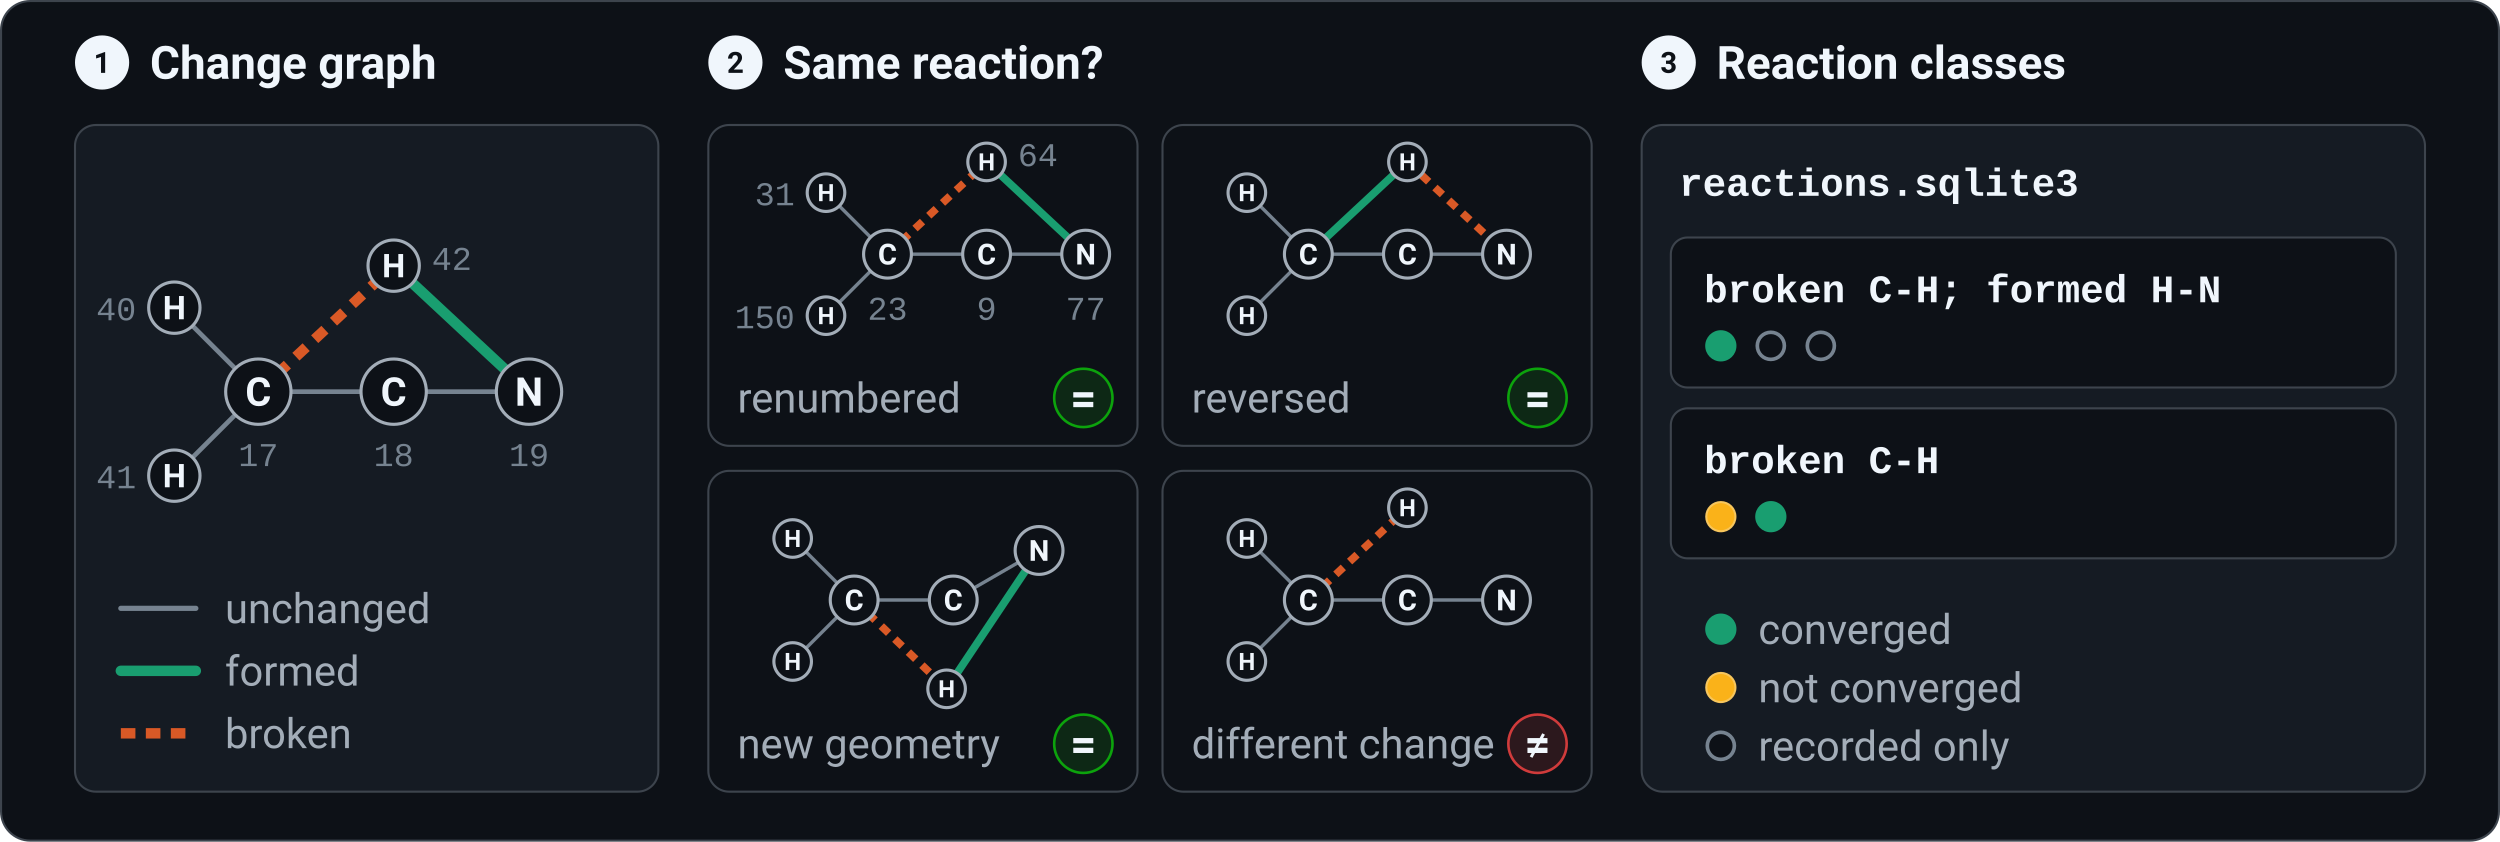
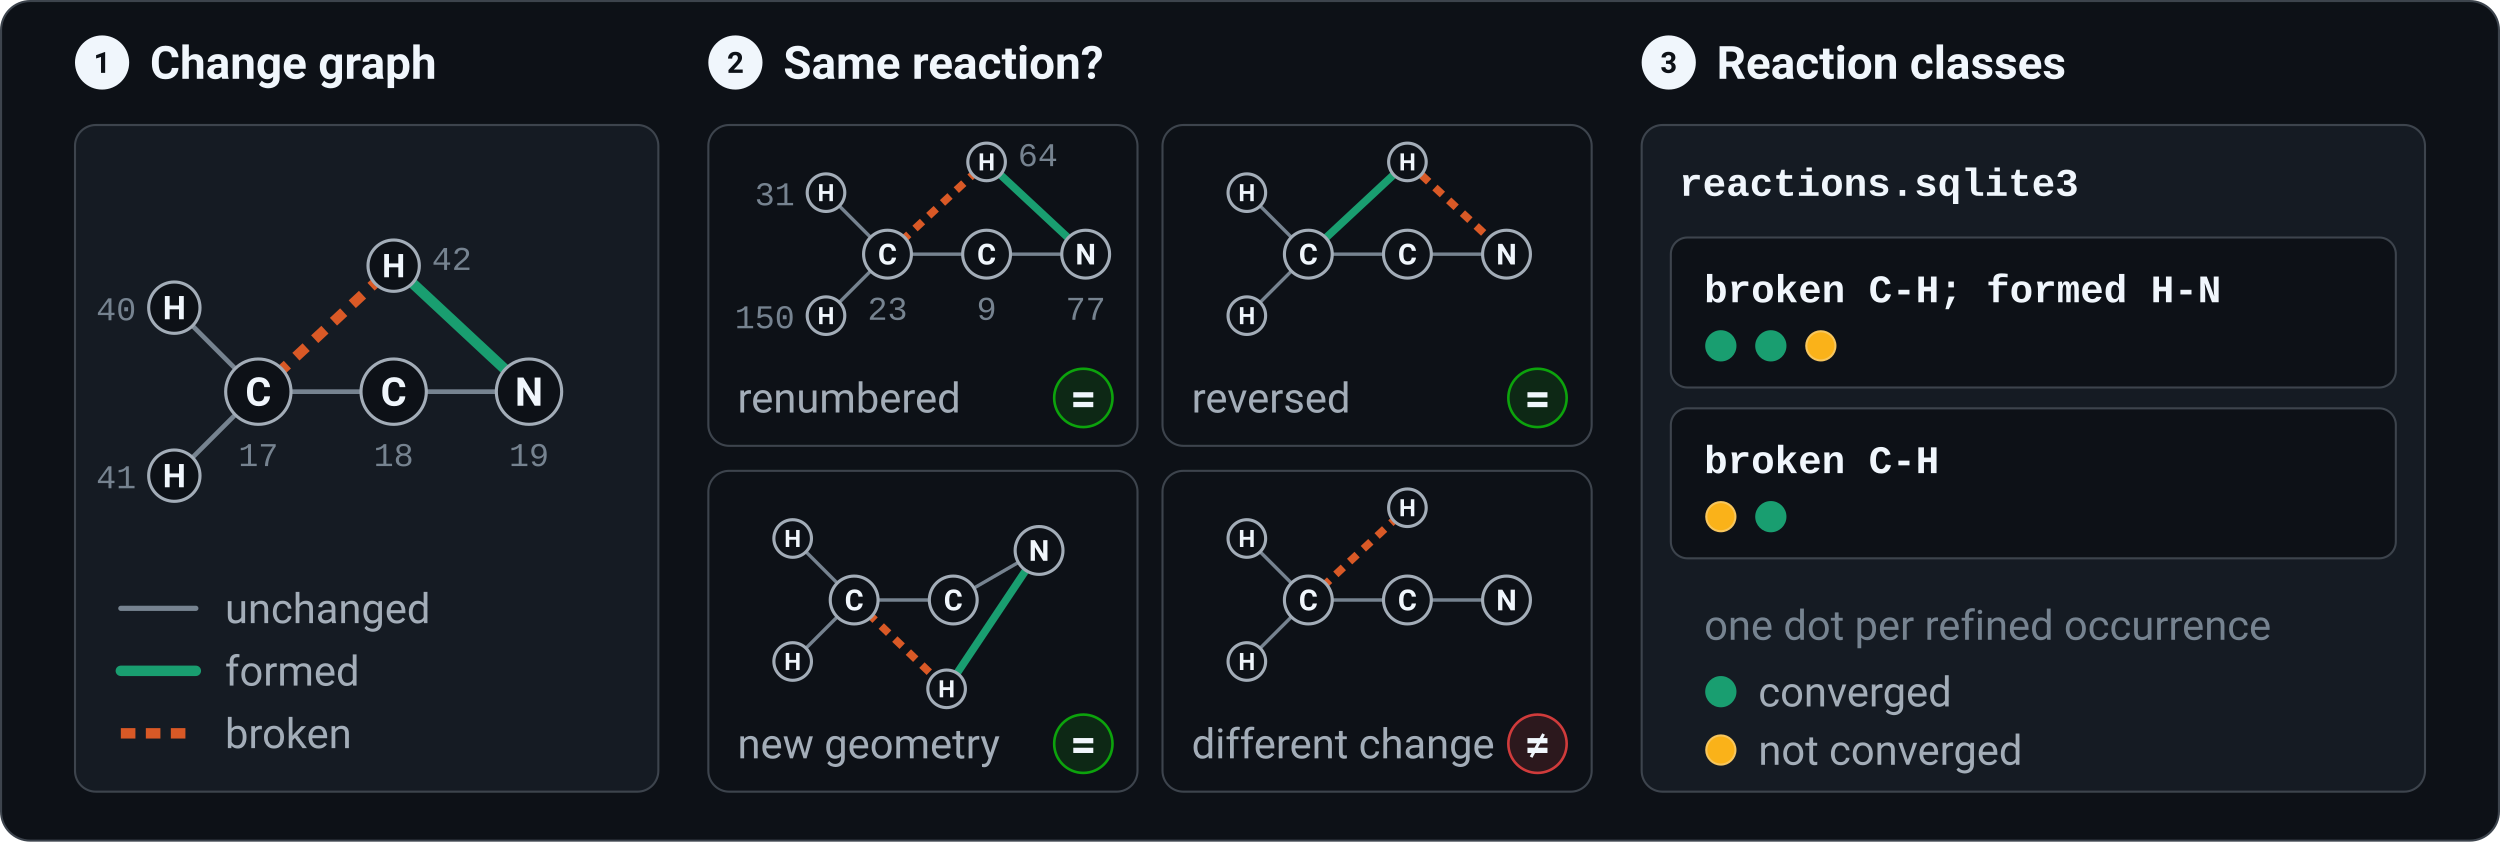
<svg xmlns="http://www.w3.org/2000/svg" viewBox="0 0 1200 404" width="1200" height="404" role="img" aria-labelledby="rf-identity-title rf-identity-desc" font-family="system-ui, -apple-system, 'Segoe UI', Roboto, 'Helvetica Neue', Arial, sans-serif">
  <rect x="0.5" y="0.5" width="1199" height="403" rx="14" fill="#0d1117" stroke="#3d444d" />
  <circle cx="49" cy="30" r="13" fill="#f0f6fc" />
  <text x="49" y="34.98" font-size="14.04" font-weight="700" text-anchor="middle" fill="#0d1117">1</text>
  <text x="72" y="37.81" font-size="22" font-weight="700" fill="#f0f6fc">Change graph</text>
  <rect x="36" y="60" width="280" height="320" rx="10" fill="#151b23" stroke="#3d444d" stroke-width="1" />
  <line x1="124" y1="188" x2="188.96" y2="188" fill="none" stroke="#768390" stroke-width="2.24" stroke-linecap="round" />
  <line x1="188.96" y1="188" x2="253.92" y2="188" fill="none" stroke="#768390" stroke-width="2.24" stroke-linecap="round" />
  <line x1="124" y1="188" x2="83.68" y2="147.68" fill="none" stroke="#768390" stroke-width="2.24" stroke-linecap="round" />
  <line x1="124" y1="188" x2="83.68" y2="228.32" fill="none" stroke="#768390" stroke-width="2.24" stroke-linecap="round" />
  <line x1="124" y1="188" x2="188.96" y2="127.52" fill="none" stroke="#d95926" stroke-width="5.04" stroke-dasharray="6.72 5.6" stroke-linecap="butt" />
  <line x1="188.96" y1="127.52" x2="253.92" y2="188" fill="none" stroke="#199e70" stroke-width="5.04" stroke-linecap="round" />
  <circle cx="124" cy="188" r="15.68" fill="#0d1117" stroke="#a3adb8" stroke-width="1.5" />
  <text x="124" y="194.76" font-size="19.04" font-weight="700" text-anchor="middle" fill="#f0f6fc">C</text>
  <text x="124" y="223.72" font-size="17" text-anchor="middle" fill="#768390">
    <tspan font-family="ui-monospace, SFMono-Regular, 'SF Mono', Menlo, Consolas, 'Liberation Mono', monospace" font-size="15.98">17</tspan>
  </text>
  <circle cx="188.96" cy="188" r="15.68" fill="#0d1117" stroke="#a3adb8" stroke-width="1.5" />
  <text x="188.96" y="194.76" font-size="19.04" font-weight="700" text-anchor="middle" fill="#f0f6fc">C</text>
  <text x="188.96" y="223.72" font-size="17" text-anchor="middle" fill="#768390">
    <tspan font-family="ui-monospace, SFMono-Regular, 'SF Mono', Menlo, Consolas, 'Liberation Mono', monospace" font-size="15.98">18</tspan>
  </text>
  <circle cx="253.92" cy="188" r="15.68" fill="#0d1117" stroke="#a3adb8" stroke-width="1.5" />
  <text x="253.92" y="194.76" font-size="19.04" font-weight="700" text-anchor="middle" fill="#f0f6fc">N</text>
  <text x="253.92" y="223.72" font-size="17" text-anchor="middle" fill="#768390">
    <tspan font-family="ui-monospace, SFMono-Regular, 'SF Mono', Menlo, Consolas, 'Liberation Mono', monospace" font-size="15.98">19</tspan>
  </text>
  <circle cx="83.68" cy="147.68" r="12.32" fill="#0d1117" stroke="#a3adb8" stroke-width="1.5" />
  <text x="83.68" y="153.25" font-size="15.68" font-weight="700" text-anchor="middle" fill="#f0f6fc">H</text>
  <text x="65.36" y="153.72" font-size="17" text-anchor="end" fill="#768390">
    <tspan font-family="ui-monospace, SFMono-Regular, 'SF Mono', Menlo, Consolas, 'Liberation Mono', monospace" font-size="15.98">40</tspan>
  </text>
  <circle cx="83.68" cy="228.32" r="12.32" fill="#0d1117" stroke="#a3adb8" stroke-width="1.5" />
  <text x="83.68" y="233.89" font-size="15.68" font-weight="700" text-anchor="middle" fill="#f0f6fc">H</text>
  <text x="65.36" y="234.35" font-size="17" text-anchor="end" fill="#768390">
    <tspan font-family="ui-monospace, SFMono-Regular, 'SF Mono', Menlo, Consolas, 'Liberation Mono', monospace" font-size="15.98">41</tspan>
  </text>
  <circle cx="188.96" cy="127.52" r="12.32" fill="#0d1117" stroke="#a3adb8" stroke-width="1.5" />
  <text x="188.96" y="133.09" font-size="15.68" font-weight="700" text-anchor="middle" fill="#f0f6fc">H</text>
  <text x="207.28" y="129.56" font-size="17" fill="#768390">
    <tspan font-family="ui-monospace, SFMono-Regular, 'SF Mono', Menlo, Consolas, 'Liberation Mono', monospace" font-size="15.98">42</tspan>
  </text>
  <line x1="58" y1="292" x2="94" y2="292" fill="none" stroke="#768390" stroke-width="2.5" stroke-linecap="round" />
  <text x="108" y="299.1" font-size="20" fill="#a3adb8">unchanged</text>
  <line x1="58" y1="322" x2="94" y2="322" fill="none" stroke="#199e70" stroke-width="5" stroke-linecap="round" />
  <text x="108" y="329.1" font-size="20" fill="#a3adb8">formed</text>
  <line x1="58" y1="352" x2="94" y2="352" fill="none" stroke="#d95926" stroke-width="5" stroke-dasharray="7 5" stroke-linecap="butt" />
  <text x="108" y="359.1" font-size="20" fill="#a3adb8">broken</text>
  <circle cx="353" cy="30" r="13" fill="#f0f6fc" />
  <text x="353" y="34.98" font-size="14.04" font-weight="700" text-anchor="middle" fill="#0d1117">2</text>
  <text x="376" y="37.81" font-size="22" font-weight="700" fill="#f0f6fc">Same reaction?</text>
  <rect x="340" y="60" width="206" height="154" rx="10" fill="#0d1117" stroke="#3d444d" stroke-width="1" />
  <line x1="426" y1="122" x2="473.56" y2="122" fill="none" stroke="#768390" stroke-width="1.64" stroke-linecap="round" />
  <line x1="473.56" y1="122" x2="521.12" y2="122" fill="none" stroke="#768390" stroke-width="1.64" stroke-linecap="round" />
  <line x1="426" y1="122" x2="396.48" y2="92.48" fill="none" stroke="#768390" stroke-width="1.64" stroke-linecap="round" />
  <line x1="426" y1="122" x2="396.48" y2="151.52" fill="none" stroke="#768390" stroke-width="1.64" stroke-linecap="round" />
  <line x1="426" y1="122" x2="473.56" y2="77.72" fill="none" stroke="#d95926" stroke-width="3.69" stroke-dasharray="4.92 4.1" stroke-linecap="butt" />
  <line x1="473.56" y1="77.72" x2="521.12" y2="122" fill="none" stroke="#199e70" stroke-width="3.69" stroke-linecap="round" />
  <circle cx="426" cy="122" r="11.48" fill="#0d1117" stroke="#a3adb8" stroke-width="1.5" />
  <text x="426" y="126.95" font-size="13.94" font-weight="700" text-anchor="middle" fill="#f0f6fc">C</text>
  <text x="426" y="153.51" font-size="17" text-anchor="middle" fill="#768390">
    <tspan font-family="ui-monospace, SFMono-Regular, 'SF Mono', Menlo, Consolas, 'Liberation Mono', monospace" font-size="15.98">23</tspan>
  </text>
  <circle cx="473.56" cy="122" r="11.48" fill="#0d1117" stroke="#a3adb8" stroke-width="1.5" />
  <text x="473.56" y="126.95" font-size="13.94" font-weight="700" text-anchor="middle" fill="#f0f6fc">C</text>
  <text x="473.56" y="153.51" font-size="17" text-anchor="middle" fill="#768390">
    <tspan font-family="ui-monospace, SFMono-Regular, 'SF Mono', Menlo, Consolas, 'Liberation Mono', monospace" font-size="15.98">9</tspan>
  </text>
  <circle cx="521.12" cy="122" r="11.48" fill="#0d1117" stroke="#a3adb8" stroke-width="1.5" />
  <text x="521.12" y="126.95" font-size="13.94" font-weight="700" text-anchor="middle" fill="#f0f6fc">N</text>
  <text x="521.12" y="153.51" font-size="17" text-anchor="middle" fill="#768390">
    <tspan font-family="ui-monospace, SFMono-Regular, 'SF Mono', Menlo, Consolas, 'Liberation Mono', monospace" font-size="15.98">77</tspan>
  </text>
  <circle cx="396.48" cy="92.48" r="9.02" fill="#0d1117" stroke="#a3adb8" stroke-width="1.5" />
  <text x="396.48" y="96.56" font-size="11.48" font-weight="700" text-anchor="middle" fill="#f0f6fc">H</text>
  <text x="381.46" y="98.52" font-size="17" text-anchor="end" fill="#768390">
    <tspan font-family="ui-monospace, SFMono-Regular, 'SF Mono', Menlo, Consolas, 'Liberation Mono', monospace" font-size="15.98">31</tspan>
  </text>
  <circle cx="396.48" cy="151.52" r="9.02" fill="#0d1117" stroke="#a3adb8" stroke-width="1.5" />
  <text x="396.48" y="155.6" font-size="11.48" font-weight="700" text-anchor="middle" fill="#f0f6fc">H</text>
  <text x="381.46" y="157.56" font-size="17" text-anchor="end" fill="#768390">
    <tspan font-family="ui-monospace, SFMono-Regular, 'SF Mono', Menlo, Consolas, 'Liberation Mono', monospace" font-size="15.98">150</tspan>
  </text>
  <circle cx="473.56" cy="77.72" r="9.02" fill="#0d1117" stroke="#a3adb8" stroke-width="1.5" />
  <text x="473.56" y="81.8" font-size="11.48" font-weight="700" text-anchor="middle" fill="#f0f6fc">H</text>
  <text x="488.58" y="79.75" font-size="17" fill="#768390">
    <tspan font-family="ui-monospace, SFMono-Regular, 'SF Mono', Menlo, Consolas, 'Liberation Mono', monospace" font-size="15.98">64</tspan>
  </text>
  <text x="354" y="198" font-size="20" fill="#a3adb8">renumbered</text>
  <circle cx="520" cy="191" r="14" fill="#0d2815" stroke="#0ca30c" stroke-width="1.25" />
  <text x="520" y="198.81" font-size="22" font-weight="700" text-anchor="middle" fill="#f0f6fc">=</text>
  <rect x="558" y="60" width="206" height="154" rx="10" fill="#0d1117" stroke="#3d444d" stroke-width="1" />
  <line x1="628" y1="122" x2="675.56" y2="122" fill="none" stroke="#768390" stroke-width="1.64" stroke-linecap="round" />
  <line x1="675.56" y1="122" x2="723.12" y2="122" fill="none" stroke="#768390" stroke-width="1.64" stroke-linecap="round" />
  <line x1="628" y1="122" x2="598.48" y2="92.48" fill="none" stroke="#768390" stroke-width="1.64" stroke-linecap="round" />
  <line x1="628" y1="122" x2="598.48" y2="151.52" fill="none" stroke="#768390" stroke-width="1.64" stroke-linecap="round" />
  <line x1="628" y1="122" x2="675.56" y2="77.72" fill="none" stroke="#199e70" stroke-width="3.69" stroke-linecap="round" />
  <line x1="675.56" y1="77.72" x2="723.12" y2="122" fill="none" stroke="#d95926" stroke-width="3.69" stroke-dasharray="4.92 4.1" stroke-linecap="butt" />
  <circle cx="628" cy="122" r="11.48" fill="#0d1117" stroke="#a3adb8" stroke-width="1.5" />
  <text x="628" y="126.95" font-size="13.94" font-weight="700" text-anchor="middle" fill="#f0f6fc">C</text>
  <circle cx="675.56" cy="122" r="11.48" fill="#0d1117" stroke="#a3adb8" stroke-width="1.5" />
  <text x="675.56" y="126.95" font-size="13.94" font-weight="700" text-anchor="middle" fill="#f0f6fc">C</text>
  <circle cx="723.12" cy="122" r="11.48" fill="#0d1117" stroke="#a3adb8" stroke-width="1.5" />
  <text x="723.12" y="126.95" font-size="13.94" font-weight="700" text-anchor="middle" fill="#f0f6fc">N</text>
  <circle cx="598.48" cy="92.48" r="9.02" fill="#0d1117" stroke="#a3adb8" stroke-width="1.5" />
  <text x="598.48" y="96.56" font-size="11.48" font-weight="700" text-anchor="middle" fill="#f0f6fc">H</text>
  <circle cx="598.48" cy="151.52" r="9.02" fill="#0d1117" stroke="#a3adb8" stroke-width="1.5" />
  <text x="598.48" y="155.6" font-size="11.48" font-weight="700" text-anchor="middle" fill="#f0f6fc">H</text>
  <circle cx="675.56" cy="77.72" r="9.02" fill="#0d1117" stroke="#a3adb8" stroke-width="1.5" />
  <text x="675.56" y="81.8" font-size="11.48" font-weight="700" text-anchor="middle" fill="#f0f6fc">H</text>
  <text x="572" y="198" font-size="20" fill="#a3adb8">reversed</text>
  <circle cx="738" cy="191" r="14" fill="#0d2815" stroke="#0ca30c" stroke-width="1.25" />
  <text x="738" y="198.81" font-size="22" font-weight="700" text-anchor="middle" fill="#f0f6fc">=</text>
  <rect x="340" y="226" width="206" height="154" rx="10" fill="#0d1117" stroke="#3d444d" stroke-width="1" />
  <line x1="410" y1="288" x2="457.56" y2="288" fill="none" stroke="#768390" stroke-width="1.64" stroke-linecap="round" />
  <line x1="457.56" y1="288" x2="498.75" y2="264.22" fill="none" stroke="#768390" stroke-width="1.64" stroke-linecap="round" />
  <line x1="410" y1="288" x2="380.48" y2="258.48" fill="none" stroke="#768390" stroke-width="1.64" stroke-linecap="round" />
  <line x1="410" y1="288" x2="380.48" y2="317.52" fill="none" stroke="#768390" stroke-width="1.64" stroke-linecap="round" />
  <line x1="410" y1="288" x2="454.37" y2="330.64" fill="none" stroke="#d95926" stroke-width="3.69" stroke-dasharray="4.92 4.1" stroke-linecap="butt" />
  <line x1="454.37" y1="330.64" x2="498.75" y2="264.22" fill="none" stroke="#199e70" stroke-width="3.69" stroke-linecap="round" />
  <circle cx="410" cy="288" r="11.48" fill="#0d1117" stroke="#a3adb8" stroke-width="1.5" />
  <text x="410" y="292.95" font-size="13.94" font-weight="700" text-anchor="middle" fill="#f0f6fc">C</text>
  <circle cx="457.56" cy="288" r="11.48" fill="#0d1117" stroke="#a3adb8" stroke-width="1.5" />
  <text x="457.56" y="292.95" font-size="13.94" font-weight="700" text-anchor="middle" fill="#f0f6fc">C</text>
  <circle cx="498.75" cy="264.22" r="11.48" fill="#0d1117" stroke="#a3adb8" stroke-width="1.5" />
  <text x="498.75" y="269.17" font-size="13.94" font-weight="700" text-anchor="middle" fill="#f0f6fc">N</text>
  <circle cx="380.48" cy="258.48" r="9.02" fill="#0d1117" stroke="#a3adb8" stroke-width="1.5" />
  <text x="380.48" y="262.56" font-size="11.48" font-weight="700" text-anchor="middle" fill="#f0f6fc">H</text>
  <circle cx="380.48" cy="317.52" r="9.02" fill="#0d1117" stroke="#a3adb8" stroke-width="1.5" />
  <text x="380.48" y="321.6" font-size="11.48" font-weight="700" text-anchor="middle" fill="#f0f6fc">H</text>
  <circle cx="454.37" cy="330.64" r="9.02" fill="#0d1117" stroke="#a3adb8" stroke-width="1.5" />
  <text x="454.37" y="334.72" font-size="11.48" font-weight="700" text-anchor="middle" fill="#f0f6fc">H</text>
  <text x="354" y="364" font-size="20" fill="#a3adb8">new geometry</text>
  <circle cx="520" cy="357" r="14" fill="#0d2815" stroke="#0ca30c" stroke-width="1.25" />
  <text x="520" y="364.81" font-size="22" font-weight="700" text-anchor="middle" fill="#f0f6fc">=</text>
  <rect x="558" y="226" width="206" height="154" rx="10" fill="#0d1117" stroke="#3d444d" stroke-width="1" />
  <line x1="628" y1="288" x2="675.56" y2="288" fill="none" stroke="#768390" stroke-width="1.64" stroke-linecap="round" />
  <line x1="675.56" y1="288" x2="723.12" y2="288" fill="none" stroke="#768390" stroke-width="1.64" stroke-linecap="round" />
  <line x1="628" y1="288" x2="598.48" y2="258.48" fill="none" stroke="#768390" stroke-width="1.64" stroke-linecap="round" />
  <line x1="628" y1="288" x2="598.48" y2="317.52" fill="none" stroke="#768390" stroke-width="1.64" stroke-linecap="round" />
  <line x1="628" y1="288" x2="675.56" y2="243.72" fill="none" stroke="#d95926" stroke-width="3.69" stroke-dasharray="4.92 4.1" stroke-linecap="butt" />
  <circle cx="628" cy="288" r="11.48" fill="#0d1117" stroke="#a3adb8" stroke-width="1.5" />
  <text x="628" y="292.95" font-size="13.94" font-weight="700" text-anchor="middle" fill="#f0f6fc">C</text>
  <circle cx="675.56" cy="288" r="11.48" fill="#0d1117" stroke="#a3adb8" stroke-width="1.5" />
  <text x="675.56" y="292.95" font-size="13.94" font-weight="700" text-anchor="middle" fill="#f0f6fc">C</text>
  <circle cx="723.12" cy="288" r="11.48" fill="#0d1117" stroke="#a3adb8" stroke-width="1.5" />
  <text x="723.12" y="292.95" font-size="13.94" font-weight="700" text-anchor="middle" fill="#f0f6fc">N</text>
  <circle cx="598.48" cy="258.48" r="9.02" fill="#0d1117" stroke="#a3adb8" stroke-width="1.5" />
  <text x="598.48" y="262.56" font-size="11.48" font-weight="700" text-anchor="middle" fill="#f0f6fc">H</text>
  <circle cx="598.48" cy="317.52" r="9.02" fill="#0d1117" stroke="#a3adb8" stroke-width="1.5" />
  <text x="598.48" y="321.6" font-size="11.48" font-weight="700" text-anchor="middle" fill="#f0f6fc">H</text>
  <circle cx="675.56" cy="243.72" r="9.02" fill="#0d1117" stroke="#a3adb8" stroke-width="1.5" />
  <text x="675.56" y="247.8" font-size="11.48" font-weight="700" text-anchor="middle" fill="#f0f6fc">H</text>
  <text x="572" y="364" font-size="20" fill="#a3adb8">different change</text>
  <circle cx="738" cy="357" r="14" fill="#2c181d" stroke="#d03b3b" stroke-width="1.25" />
  <text x="738" y="364.81" font-size="22" font-weight="700" text-anchor="middle" fill="#f0f6fc">≠</text>
  <circle cx="801" cy="30" r="13" fill="#f0f6fc" />
  <text x="801" y="34.98" font-size="14.04" font-weight="700" text-anchor="middle" fill="#0d1117">3</text>
  <text x="824" y="37.81" font-size="22" font-weight="700" fill="#f0f6fc">Reaction classes</text>
  <rect x="788" y="60" width="376" height="320" rx="10" fill="#151b23" stroke="#3d444d" stroke-width="1" />
  <text x="806" y="94" font-size="20" font-weight="700" fill="#f0f6fc">
    <tspan font-family="ui-monospace, SFMono-Regular, 'SF Mono', Menlo, Consolas, 'Liberation Mono', monospace" font-size="18.8">reactions.sqlite3</tspan>
  </text>
  <rect x="802" y="114" width="348" height="72" rx="8" fill="#0d1117" stroke="#3d444d" stroke-width="1" />
  <text x="818" y="145.1" font-size="20" font-weight="600" fill="#f0f6fc">
    <tspan font-family="ui-monospace, SFMono-Regular, 'SF Mono', Menlo, Consolas, 'Liberation Mono', monospace" font-size="18.8">broken C-H; formed H-N</tspan>
  </text>
  <circle cx="826" cy="166" r="7.5" fill="#199e70" />
-   <circle cx="850" cy="166" r="6.5" fill="#0d1117" stroke="#768390" stroke-width="1.75" />
-   <circle cx="874" cy="166" r="6.5" fill="#0d1117" stroke="#768390" stroke-width="1.75" />
+   <circle cx="850" cy="166" r="7.5" fill="#199e70" />
+   <circle cx="874" cy="166" r="7" fill="#fab219" stroke="#f7c65d" stroke-width="1" />
  <rect x="802" y="196" width="348" height="72" rx="8" fill="#0d1117" stroke="#3d444d" stroke-width="1" />
  <text x="818" y="227.1" font-size="20" font-weight="600" fill="#f0f6fc">
    <tspan font-family="ui-monospace, SFMono-Regular, 'SF Mono', Menlo, Consolas, 'Liberation Mono', monospace" font-size="18.8">broken C-H</tspan>
  </text>
  <circle cx="826" cy="248" r="7" fill="#fab219" stroke="#f7c65d" stroke-width="1" />
  <circle cx="850" cy="248" r="7.5" fill="#199e70" />
-   <circle cx="826" cy="302" r="7.5" fill="#199e70" />
-   <text x="844" y="309.1" font-size="20" fill="#a3adb8">converged</text>
-   <circle cx="826" cy="330" r="7" fill="#fab219" stroke="#f7c65d" stroke-width="1" />
-   <text x="844" y="337.1" font-size="20" fill="#a3adb8">not converged</text>
-   <circle cx="826" cy="358" r="6.5" fill="#0d1117" stroke="#768390" stroke-width="1.75" />
-   <text x="844" y="365.1" font-size="20" fill="#a3adb8">recorded only</text>
+   <text x="818" y="307.1" font-size="20" fill="#768390">one dot per refined occurrence</text>
+   <circle cx="826" cy="332" r="7.5" fill="#199e70" />
+   <text x="844" y="339.1" font-size="20" fill="#a3adb8">converged</text>
+   <circle cx="826" cy="360" r="7" fill="#fab219" stroke="#f7c65d" stroke-width="1" />
+   <text x="844" y="367.1" font-size="20" fill="#a3adb8">not converged</text>
</svg>
